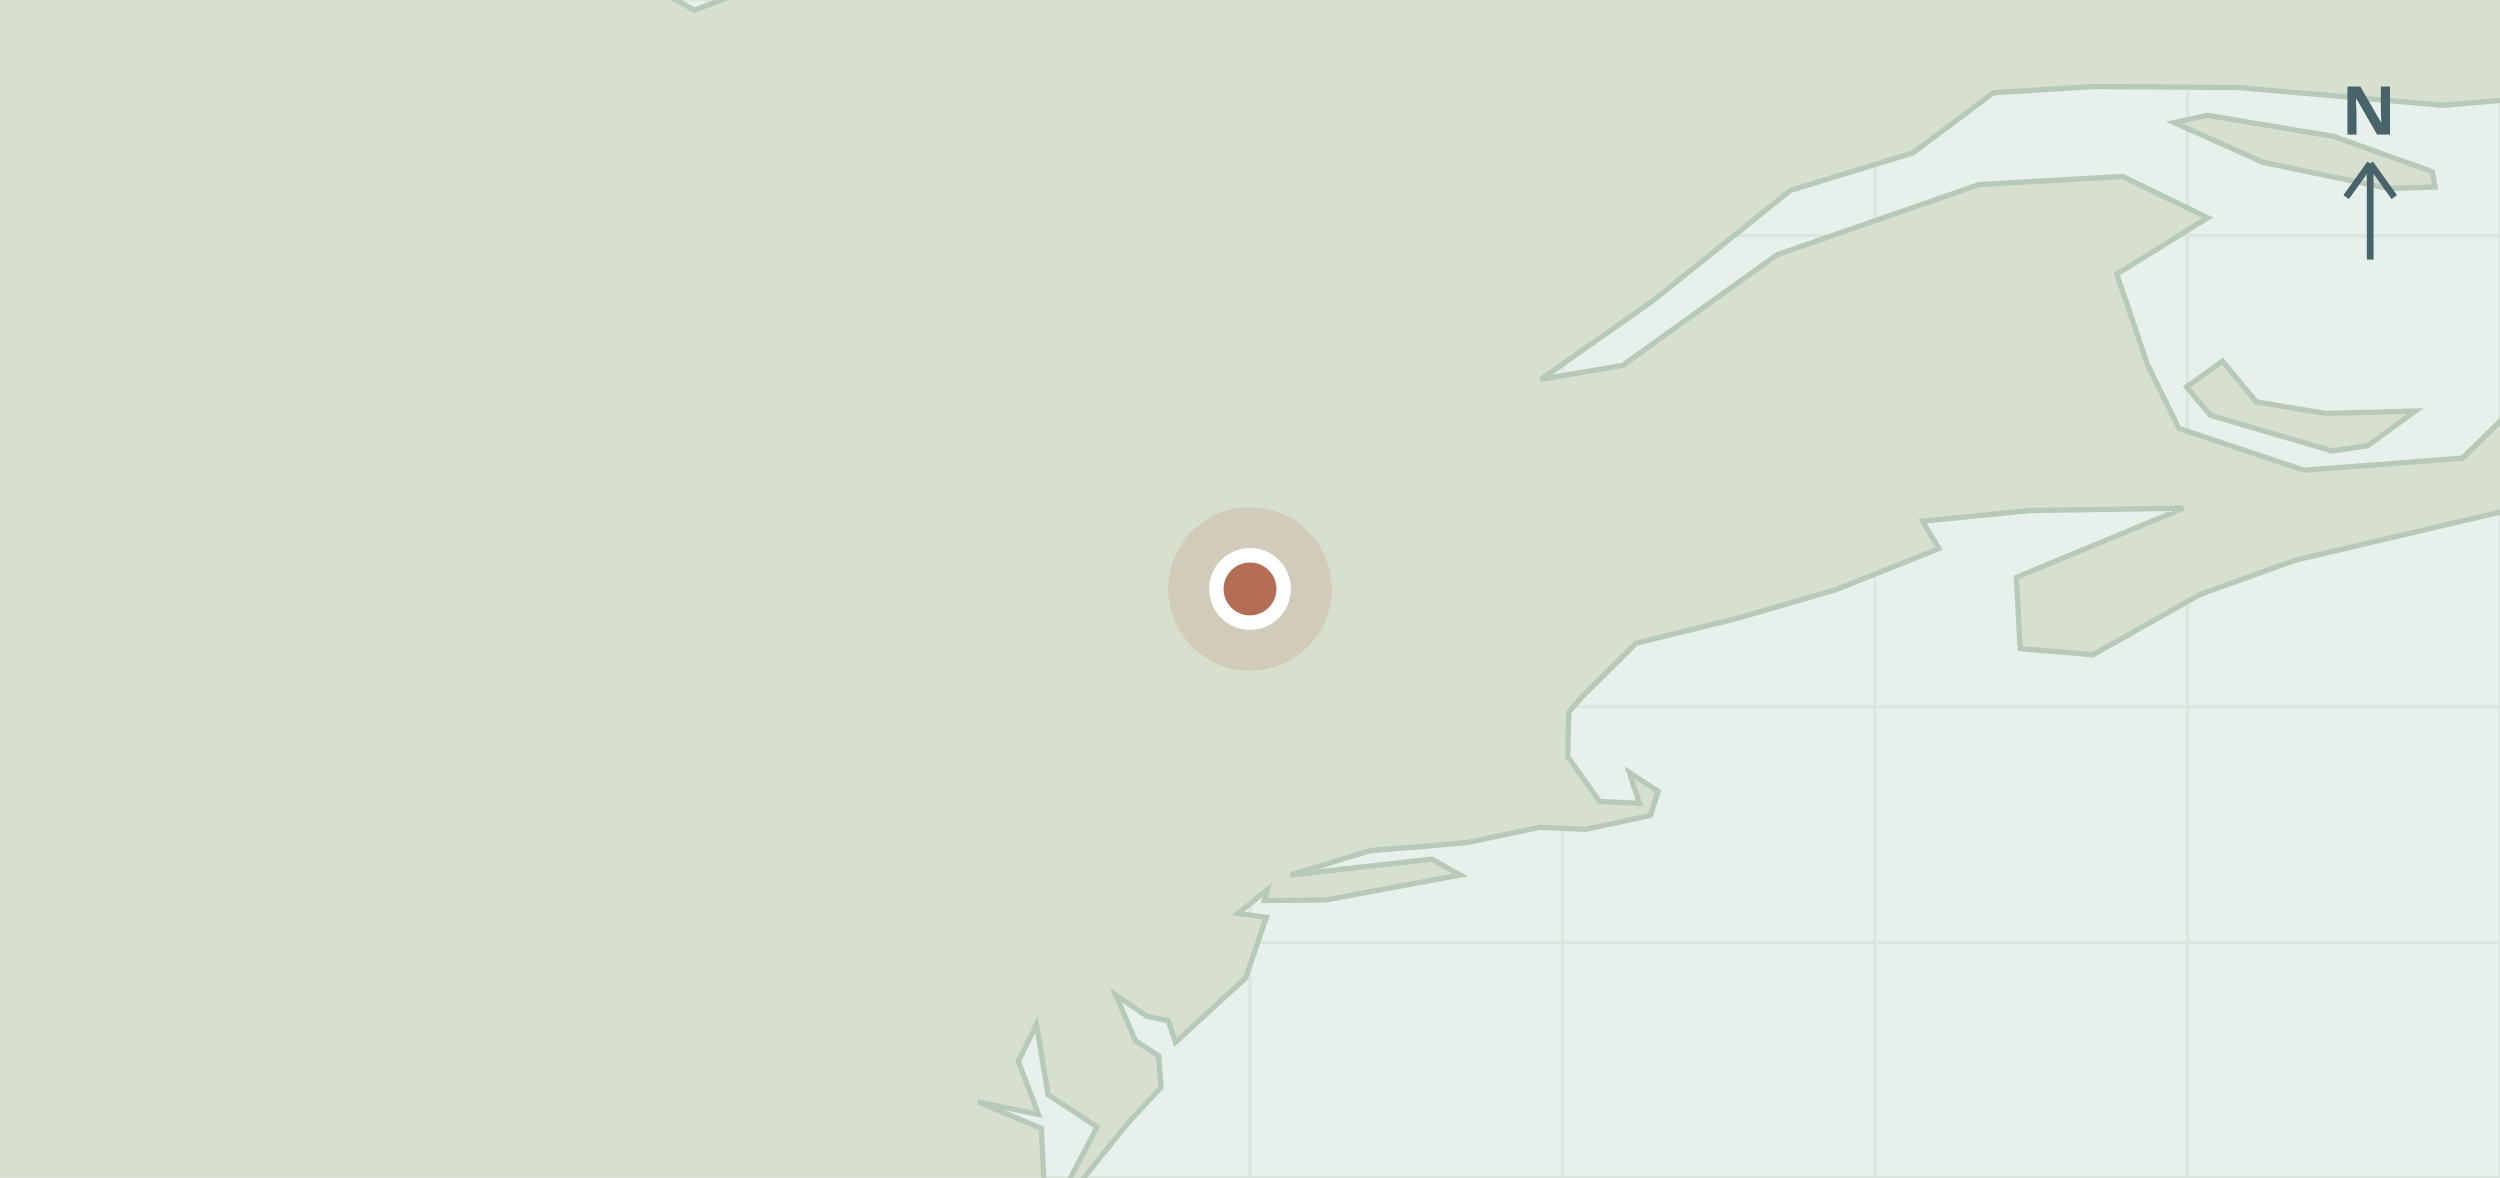
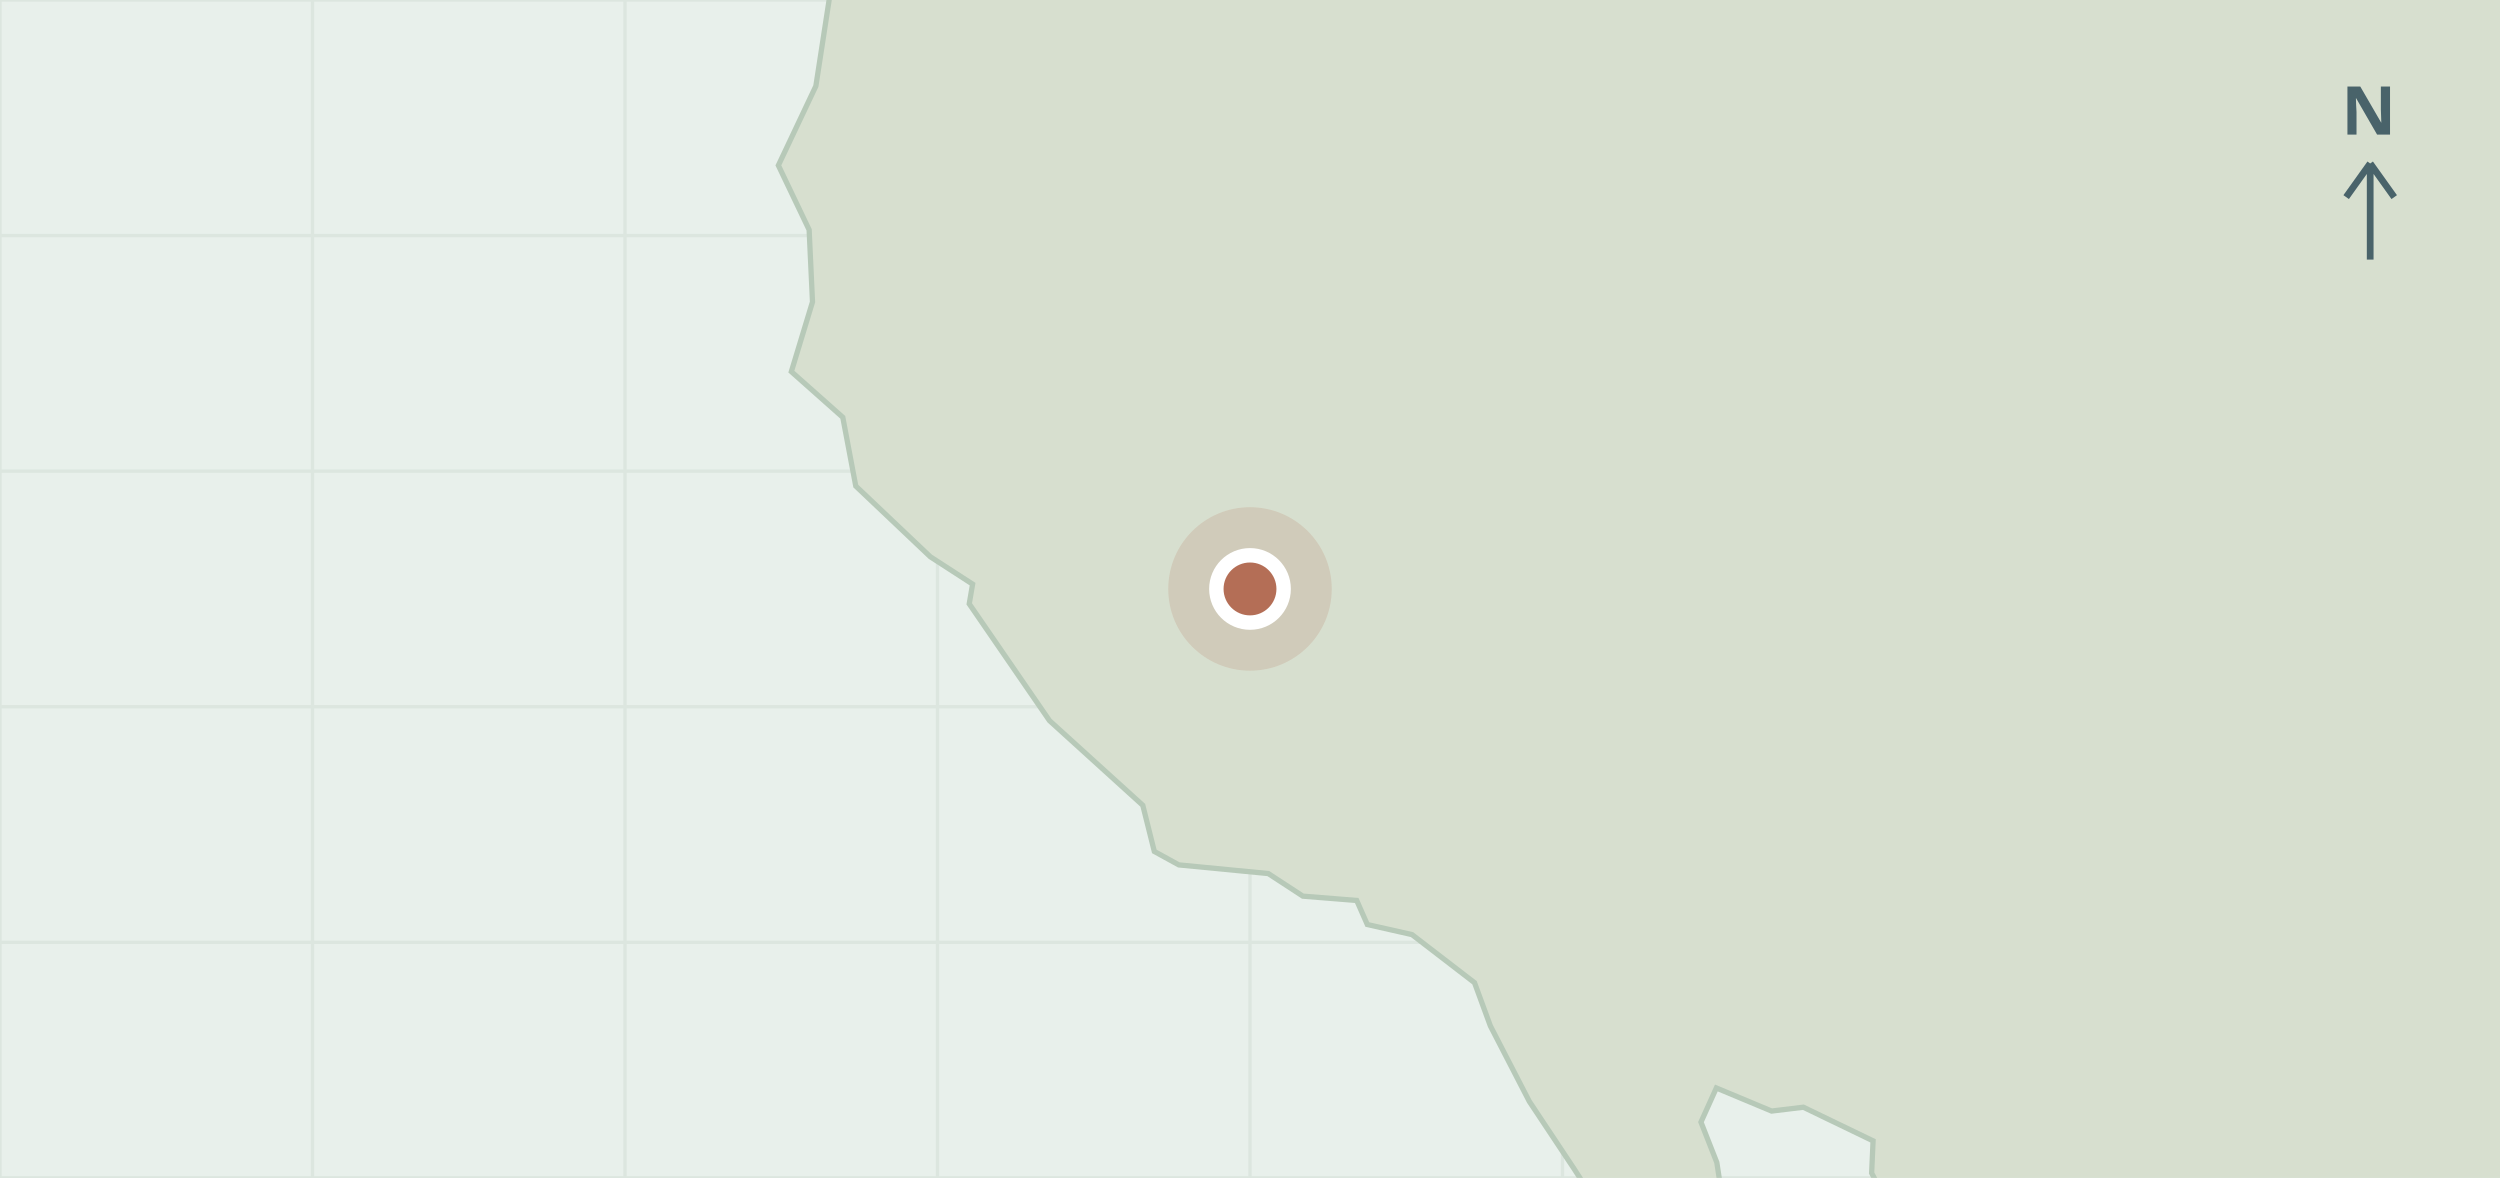
<svg xmlns="http://www.w3.org/2000/svg" viewBox="0 0 520 245" role="img" aria-label="Approximate location map">
  <rect width="520" height="245" fill="#e8f0eb" />
  <path d="M0 0V245" stroke="#dce6df" stroke-width=".7" />
  <path d="M65 0V245" stroke="#dce6df" stroke-width=".7" />
  <path d="M130 0V245" stroke="#dce6df" stroke-width=".7" />
  <path d="M195 0V245" stroke="#dce6df" stroke-width=".7" />
  <path d="M260 0V245" stroke="#dce6df" stroke-width=".7" />
  <path d="M325 0V245" stroke="#dce6df" stroke-width=".7" />
  <path d="M390 0V245" stroke="#dce6df" stroke-width=".7" />
  <path d="M455 0V245" stroke="#dce6df" stroke-width=".7" />
  <path d="M520 0V245" stroke="#dce6df" stroke-width=".7" />
  <path d="M0 0H520" stroke="#dce6df" stroke-width=".7" />
  <path d="M0 49H520" stroke="#dce6df" stroke-width=".7" />
  <path d="M0 98H520" stroke="#dce6df" stroke-width=".7" />
  <path d="M0 147H520" stroke="#dce6df" stroke-width=".7" />
  <path d="M0 196H520" stroke="#dce6df" stroke-width=".7" />
  <path d="M0 245H520" stroke="#dce6df" stroke-width=".7" />
  <g clip-path="url(#frame)">
-     <path d="M 469.3,83.6 L 483.8,86.0 L 502.4,85.5 L 492.5,92.7 L 485.1,93.8 L 459.8,86.4 L 454.8,80.5 L 462.3,75.1 L 469.3,83.6 Z" fill="#d7dfcf" stroke="#b7c9b8" stroke-width="1.1" />
-     <path d="M 506.5,38.9 L 496.8,39.2 L 470.8,33.8 L 452.2,25.5 L 459.2,24.0 L 485.5,28.4 L 505.9,35.7 L 506.5,38.9 Z" fill="#d7dfcf" stroke="#b7c9b8" stroke-width="1.1" />
-     <path d="M -68.3,-317.9 L -68.4,-300.0 L -41.7,-313.8 L -17.8,-302.5 L -23.7,-289.5 L -4.4,-277.7 L 16.5,-290.4 L 31.1,-305.5 L 32.2,-324.7 L 60.6,-323.3 L 90.2,-320.8 L 117.0,-312.1 L 118.2,-303.4 L 103.3,-294.0 L 117.4,-284.7 L 114.9,-276.2 L 75.7,-263.9 L 47.9,-261.2 L 27.2,-266.5 L 21.3,-257.7 L 2.0,-243.0 L -3.8,-235.3 L -27.0,-223.5 L -55.7,-222.3 L -71.5,-214.9 L -72.8,-203.5 L -96.0,-201.3 L -120.5,-187.2 L -142.2,-167.5 L -150.0,-153.7 L -151.1,-133.3 L -121.7,-130.4 L -112.7,-114.0 L -103.3,-100.8 L -75.3,-104.2 L -38.2,-96.6 L -18.2,-90.0 L -3.9,-81.7 L 21.2,-76.9 L 42.4,-69.5 L 75.4,-68.5 L 97.2,-66.8 L 93.9,-51.7 L 100.1,-34.1 L 114.6,-14.5 L 144.4,2.1 L 159.8,-3.6 L 170.6,-21.6 L 160.1,-49.2 L 146.0,-58.4 L 178.0,-66.6 L 200.7,-78.9 L 211.8,-91.1 L 210.2,-102.8 L 196.6,-117.6 L 172.3,-130.8 L 195.9,-149.2 L 187.2,-165.0 L 180.5,-192.3 L 194.4,-196.4 L 228.7,-191.6 L 249.3,-189.9 L 265.8,-194.5 L 284.5,-188.6 L 309.1,-178.4 L 315.1,-171.6 L 350.8,-170.3 L 350.2,-155.6 L 356.9,-133.5 L 375.1,-130.7 L 389.6,-120.4 L 418.6,-130.2 L 437.7,-149.5 L 451.0,-157.6 L 466.5,-142.0 L 492.6,-119.7 L 514.7,-98.7 L 506.7,-87.7 L 533.3,-77.8 L 551.2,-67.8 L 583.1,-63.3 L 596.0,-57.7 L 603.9,-42.9 L 619.5,-40.6 L 627.5,-34.0 L 629.0,-14.3 L 614.4,-7.7 L 600.1,-1.6 L 567.1,4.6 L 542.0,19.0 L 508.2,21.9 L 465.4,18.2 L 435.4,18.0 L 414.6,19.3 L 397.9,31.8 L 372.4,39.6 L 343.6,62.7 L 320.5,78.9 L 337.5,76.0 L 369.6,53.0 L 411.6,38.4 L 441.5,36.7 L 459.2,45.3 L 440.3,57.0 L 446.7,75.9 L 453.2,89.1 L 479.2,97.8 L 512.2,95.3 L 532.3,75.6 L 533.7,88.3 L 546.6,94.7 L 521.8,106.1 L 477.5,116.5 L 457.7,123.6 L 435.3,136.2 L 420.2,134.9 L 419.4,120.1 L 454.1,105.7 L 422.1,106.2 L 399.9,108.4 L 403.3,114.1 L 382.0,122.6 L 361.4,128.6 L 340.3,133.8 L 328.8,145.2 L 326.3,148.1 L 326.1,157.4 L 332.7,166.7 L 341.0,167.1 L 338.9,160.7 L 344.9,164.6 L 343.3,169.6 L 329.8,172.5 L 320.2,172.1 L 305.4,175.2 L 296.7,176.0 L 285.1,176.9 L 268.4,182.0 L 297.8,178.7 L 303.7,182.0 L 275.7,187.2 L 263.0,187.3 L 263.6,185.1 L 257.5,190.0 L 263.4,190.8 L 259.1,203.4 L 244.5,216.8 L 243.0,212.3 L 238.6,211.4 L 232.1,207.0 L 236.2,216.5 L 241.0,219.6 L 241.5,226.2 L 235.1,233.0 L 223.8,247.0 L 222.0,246.3 L 228.2,234.4 L 218.0,227.7 L 215.6,213.1 L 211.8,220.7 L 216.0,231.8 L 203.4,229.2 L 216.6,234.7 L 217.4,251.4 L 223.2,252.6 L 225.3,258.6 L 228.1,276.1 L 215.4,289.1 L 194.7,294.3 L 181.5,304.6 L 171.5,305.7 L 161.4,312.1 L 158.6,318.0 L 136.6,329.4 L 125.3,337.7 L 115.9,348.1 L 112.8,360.5 L 116.3,372.6 L 123.0,387.6 L 131.9,400.0 L 132.0,407.6 L 141.5,427.9 L 140.9,439.7 L 140.0,446.5 L 135.0,457.2 L 129.0,459.4 L 119.2,457.2 L 116.0,449.6 L 108.4,445.5 L 97.8,430.5 L 88.5,417.1 L 85.5,410.3 L 89.6,398.6 L 84.0,389.0 L 68.4,374.4 L 60.6,371.7 L 40.4,379.6 L 36.9,378.8 L 27.2,370.6 L 14.6,366.3 L -8.0,368.5 L -25.7,366.5 L -41.0,367.7 L -49.5,370.2 L -45.7,375.1 L -46.0,382.2 L -41.7,385.7 L -45.5,388.0 L -53.0,385.4 L -60.5,388.7 L -75.0,388.2 L -89.9,378.9 L -107.4,381.1 L -121.9,377.1 L -134.3,378.3 L -151.2,382.4 L -169.4,395.3 L -189.3,402.9 L -200.2,411.2 L -204.8,419.1 L -205.0,431.2 L -204.0,439.6 L -200.2,445.6 L -200.1,445.6 L -200.2,445.6 L -207.9,460.9 L -211.4,473.5 L -212.9,496.9 L -214.8,505.5 L -211.4,515.0 L -205.2,523.6 L -201.2,537.1 L -187.9,550.2 L -183.2,560.2 L -175.4,568.8 L -154.2,573.4 L -145.9,580.7 L -128.3,575.9 L -113.1,574.1 L -98.1,570.9 L -85.5,567.9 L -72.8,560.8 L -68.0,550.6 L -66.4,535.9 L -63.0,530.8 L -49.4,526.2 L -28.3,522.1 L -10.5,522.7 L 1.6,521.3 L 6.4,525.0 L 5.7,533.4 L -5.0,543.8 L -9.8,554.5 L -6.1,557.5 L -9.1,565.1 L -14.1,578.7 L -19.2,574.2 L -23.4,574.5 L -23.3,577.1 L -19.5,577.2 L -19.8,581.9 L -23.1,589.5 L -21.3,592.2 L -23.4,598.5 L -22.2,600.1 L -24.5,609.0 L -28.4,613.6 L -32.0,614.2 L -36.0,620.2 L -29.5,623.4 L -27.7,620.8 L -21.9,623.0 L -19.8,623.7 L -15.4,620.6 L -9.7,620.4 L -7.8,621.8 L -4.7,620.9 L 4.6,622.5 L 13.8,622.1 L 20.2,620.1 L 22.6,618.2 L 29.0,619.1 L 33.7,620.3 L 39.0,619.9 L 42.9,618.3 L 52.1,620.8 L 55.3,621.2 L 61.4,624.4 L 67.1,628.3 L 74.4,631.0 L 79.7,635.8 L 78.0,637.5 L 76.9,641.4 L 79.0,647.8 L 74.4,653.8 L 72.2,660.8 L 71.6,668.5 L 72.7,673.1 L 73.2,680.9 L 70.1,682.7 L 68.2,690.1 L 69.6,694.8 L 65.5,699.2 L 66.4,704.0 L 69.5,706.8 L 74.6,716.3 L 82.3,723.4 L 91.7,730.9 L 98.9,737.1 L 98.5,740.8 L 106.5,741.6 L 108.3,740.2 L 113.8,744.5 L 123.7,743.2 L 132.2,738.8 L 144.3,735.3 L 151.2,730.1 L 162.2,731.1 L 161.5,732.8 L 172.6,733.4 L 181.5,736.4 L 188.0,741.7 L 195.6,746.5 L 205.9,747.1 L 220.9,734.9 L 229.1,733.0 L 229.3,727.2 L 233.0,712.4 L 244.5,704.3 L 257.1,704.0 L 258.7,700.3 L 274.3,701.8 L 290.1,693.0 L 297.9,689.0 L 307.5,680.6 L 314.6,681.7 L 319.9,686.3 L 316.0,692.2 L 315.4,696.3 L 303.7,698.4 L 310.2,706.3 L 310.0,715.5 L 301.1,725.6 L 308.7,739.5 L 317.3,738.4 L 321.8,725.7 L 315.6,719.6 L 314.6,706.3 L 339.5,699.2 L 336.7,690.9 L 343.8,685.4 L 350.9,697.7 L 365.0,698.0 L 378.0,707.8 L 378.7,713.6 L 396.7,713.7 L 418.1,711.9 L 429.5,719.8 L 444.8,721.9 L 456.0,716.4 L 456.3,712.0 L 481.0,711.0 L 505.0,710.7 L 488.0,715.9 L 494.9,724.2 L 510.8,725.5 L 526.0,734.1 L 529.2,748.1 L 539.6,747.7 L 547.5,751.8 L 560.6,758.3 L 573.0,769.7 L 573.5,778.7 L 581.1,779.1 L 591.8,787.6 L 599.7,793.7 L 623.6,797.2 L 625.8,794.1 L 642.0,792.8 L 663.5,797.5 L 670.3,799.5 L 685.0,803.6 L 706.2,818.4 L 709.5,825.5 L 716.3,824.7 L 721.2,834.4 L 732.4,865.0 L 743.1,867.9 L 743.7,880.0 L 728.6,894.4 L 734.9,899.6 L 770.2,902.4 L 770.9,919.9 L 786.1,908.4 L 811.3,914.7 L 844.5,925.4 L 854.3,935.7 L 851.0,945.4 L 874.2,940.0 L 913.2,949.2 L 943.1,948.5 L 972.6,963.0 L 998.2,982.6 L 1013.6,987.7 L 1030.7,988.4 L 1037.9,993.9 L 1044.7,1016.2 L 1048.0,1026.8 L 1040.1,1055.7 L 1029.9,1067.1 L 1001.7,1091.5 L 989.0,1111.3 L 974.1,1126.4 L 969.1,1126.8 L 963.6,1139.7 L 965.0,1172.4 L 959.4,1199.4 L 957.3,1211.0 L 951.0,1217.9 L 947.4,1241.3 L 927.1,1264.1 L 923.7,1282.2 L 907.5,1289.8 L 902.9,1300.2 L 881.1,1300.2 L 849.7,1306.9 L 835.6,1314.7 L 813.2,1319.8 L 789.6,1333.8 L 772.7,1351.1 L 769.8,1364.2 L 773.1,1373.8 L 769.4,1391.5 L 764.9,1400.1 L 750.9,1409.7 L 728.7,1440.5 L 711.1,1454.4 L 697.5,1462.6 L 688.4,1479.2 L 675.2,1489.2 L 666.5,1500.2 L 643.9,1509.9 L 629.1,1506.4 L 618.3,1508.3 L 599.8,1500.8 L 586.3,1501.4 L 574.1,1491.7 L 572.7,1500.8 L 598.1,1515.8 L 595.4,1527.9 L 607.9,1535.5 L 606.9,1544.0 L 587.6,1566.5 L 558.0,1575.9 L 517.9,1579.5 L 495.9,1577.8 L 500.1,1588.2 L 496.0,1601.3 L 499.7,1610.1 L 487.7,1616.3 L 467.2,1618.7 L 448.0,1612.3 L 440.3,1616.9 L 443.1,1634.3 L 456.6,1639.6 L 467.5,1634.0 L 473.5,1643.1 L 455.0,1648.6 L 439.0,1659.4 L 436.0,1677.0 L 431.3,1686.4 L 412.4,1686.5 L 396.7,1695.4 L 391.0,1708.5 L 410.7,1721.4 L 429.8,1724.9 L 422.9,1740.6 L 399.3,1750.5 L 386.3,1771.0 L 368.0,1777.9 L 359.9,1786.1 L 366.3,1804.3 L 379.6,1814.4 L 371.2,1813.5 L 353.4,1813.4 L 343.8,1817.7 L 325.7,1824.0 L 322.5,1840.3 L 314.0,1840.8 L 291.5,1835.1 L 268.6,1822.9 L 243.7,1812.9 L 237.4,1801.8 L 243.1,1791.5 L 233.0,1779.9 L 230.5,1750.1 L 239.0,1733.2 L 260.1,1719.7 L 229.7,1714.6 L 248.8,1699.1 L 255.6,1670.1 L 277.8,1676.2 L 288.3,1640.0 L 274.8,1635.3 L 268.6,1657.2 L 256.0,1654.7 L 262.3,1629.7 L 269.1,1597.3 L 278.3,1585.3 L 272.5,1568.2 L 270.9,1548.5 L 279.3,1547.9 L 291.6,1519.7 L 305.4,1491.7 L 313.9,1465.6 L 309.2,1439.4 L 315.2,1424.9 L 312.8,1403.3 L 324.5,1382.0 L 328.1,1348.1 L 334.5,1311.8 L 340.8,1272.7 L 339.3,1244.0 L 335.2,1219.4 L 315.1,1209.3 L 313.4,1202.1 L 273.7,1184.6 L 237.9,1165.4 L 222.4,1154.6 L 214.2,1140.2 L 217.4,1135.1 L 200.5,1112.2 L 180.8,1079.9 L 161.9,1045.0 L 153.7,1037.1 L 147.4,1024.2 L 131.9,1012.7 L 117.6,1005.7 L 124.1,997.9 L 114.4,981.2 L 120.6,968.9 L 136.6,957.9 L 147.2,944.8 L 142.9,937.1 L 135.2,945.3 L 123.3,937.6 L 127.3,932.7 L 124.0,916.8 L 131.0,914.1 L 134.6,903.2 L 142.2,892.0 L 140.8,884.8 L 151.8,881.1 L 165.5,874.1 L 162.8,868.7 L 170.3,867.4 L 169.4,858.6 L 174.1,852.2 L 184.0,851.1 L 192.4,840.1 L 200.1,830.9 L 192.7,826.7 L 196.5,816.6 L 192.0,800.6 L 196.2,796.0 L 193.1,781.2 L 185.0,771.9 L 178.3,766.8 L 174.0,757.4 L 179.0,752.7 L 173.9,751.5 L 170.2,745.7 L 160.2,740.8 L 151.5,742.0 L 147.4,748.0 L 139.3,752.4 L 135.0,753.0 L 133.0,756.7 L 142.6,766.2 L 137.1,768.4 L 134.2,771.0 L 124.9,771.9 L 121.4,761.5 L 118.8,764.4 L 112.2,763.4 L 108.2,756.4 L 100.0,755.2 L 94.8,753.2 L 86.2,753.2 L 85.6,757.0 L 83.3,754.3 L 72.5,750.4 L 68.4,746.8 L 70.7,743.7 L 70.0,739.9 L 64.4,735.7 L 56.6,732.2 L 49.7,730.0 L 48.4,724.9 L 43.1,721.8 L 44.4,726.8 L 40.4,731.0 L 35.8,726.2 L 29.4,724.4 L 26.7,720.9 L 26.8,715.6 L 29.4,710.1 L 23.8,707.6 L 28.4,704.2 L 21.5,698.7 L 12.1,691.6 L 7.7,685.7 L -0.7,680.2 L -10.7,672.3 L -8.5,669.6 L -5.2,672.3 L -3.7,671.0 L -7.2,665.6 L -13.2,664.0 L -15.5,668.2 L -27.0,667.9 L -34.2,666.2 L -42.5,662.7 L -53.6,661.7 L -59.3,657.9 L -69.5,654.8 L -82.0,654.5 L -91.2,651.1 L -101.9,643.8 L -124.6,625.0 L -134.9,619.3 L -151.2,614.7 L -162.4,616.0 L -178.4,622.6 L -188.5,624.3 L -202.6,619.7 L -217.6,616.4 L -236.3,608.4 L -251.3,605.9 L -274.0,597.8 L -290.7,589.4 L -295.7,584.7 L -306.9,583.7 L -327.4,578.2 L -335.7,570.2 L -357.2,560.2 L -367.2,549.2 L -372.0,540.7 L -365.3,539.0 L -367.4,534.0 L -362.8,529.4 L -362.7,523.4 L -369.4,515.5 L -371.2,508.6 L -378.0,499.7 L -395.6,482.3 L -415.7,468.7 L -425.4,457.8 L -442.6,450.6 L -446.3,446.3 L -443.2,435.5 L -453.4,431.4 L -465.2,422.9 L -470.2,410.7 L -481.0,409.3 L -492.6,400.1 L -501.9,391.6 L -502.8,386.1 L -513.6,372.9 L -520.7,359.5 L -520.4,352.8 L -534.8,345.8 L -541.5,346.6 L -552.9,341.8 L -556.1,348.9 L -552.8,357.3 L -550.9,370.4 L -544.0,377.6 L -529.2,389.7 L -525.9,393.8 L -522.8,395.1 L -520.2,401.1 L -516.6,400.8 L -512.6,412.1 L -506.5,416.6 L -502.3,422.8 L -489.7,431.7 L -483.1,447.9 L -477.1,455.6 L -471.6,463.8 L -470.5,473.0 L -460.8,473.6 L -452.8,481.6 L -445.6,489.4 L -446.0,492.5 L -454.5,498.9 L -458.0,498.9 L -463.3,488.2 L -476.4,478.2 L -490.8,469.8 L -501.0,465.3 L -500.4,452.5 L -503.4,443.1 L -512.9,437.6 L -526.7,429.8 L -529.3,432.1 L -534.4,427.5 L -546.7,423.3 L -558.5,413.1 L -557.0,411.8 L -548.8,412.8 L -541.4,406.3 L -540.6,398.4 L -556.0,385.9 L -567.8,381.0 L -575.1,370.1 L -582.5,358.6 L -591.8,344.6 L -599.9,328.9 L -603.3,320.0 L -616.3,309.9 L -625.6,307.8 L -627.8,302.8 L -639.0,301.9 L -646.2,297.2 L -664.7,295.4 L -669.8,292.6 L -672.3,283.0 L -691.7,265.4 L -708.3,241.1 L -707.6,237.1 L -716.4,231.3 L -731.9,216.6 L -734.7,202.3 L -745.3,192.8 L -741.0,178.3 L -741.7,163.3 L -748.0,149.9 L -740.2,133.4 L -735.4,101.6 L -739.0,78.1 L -745.3,63.2 L -751.1,55.0 L -748.7,51.6 L -719.8,57.6 L -709.1,74.1 L -704.2,69.5 L -707.4,55.1 L -714.2,40.8 L -716.9,40.7 L -755.6,23.5 L -769.9,16.0 L -806.1,8.7 L -817.2,-6.8 L -814.4,-17.5 L -840.0,-25.0 L -843.5,-39.1 L -867.7,-51.8 L -868.1,-60.8 L -879.1,-67.4 L -896.7,-72.9 L -902.4,-88.2 L -928.2,-102.4 L -938.9,-118.9 L -958.1,-120.0 L -989.9,-120.4 L -1013.4,-125.5 L -1054.7,-143.6 L -1073.9,-147.0 L -1108.9,-153.2 L -1136.6,-151.7 L -1175.9,-159.8 L -1199.7,-167.2 L -1221.9,-163.5 L -1217.7,-151.4 L -1228.8,-150.2 L -1251.9,-146.6 L -1269.5,-140.7 L -1291.7,-137.0 L -1294.6,-147.3 L -1285.6,-164.4 L -1264.3,-169.8 L -1269.8,-174.2 L -1295.3,-164.5 L -1308.9,-152.8 L -1337.8,-140.4 L -1323.1,-131.9 L -1342.0,-119.3 L -1363.5,-112.0 L -1383.5,-106.6 L -1388.5,-98.9 L -1419.7,-89.8 L -1426.0,-81.6 L -1449.4,-74.1 L -1463.2,-75.5 L -1481.8,-70.6 L -1502.1,-64.7 L -1518.8,-58.8 L -1553.1,-53.8 L -1556.2,-56.7 L -1534.3,-64.9 L -1514.8,-70.3 L -1493.5,-79.9 L -1468.6,-81.9 L -1458.8,-89.0 L -1431.1,-99.5 L -1426.6,-103.0 L -1411.8,-109.2 L -1408.4,-122.5 L -1398.2,-132.8 L -1421.3,-127.5 L -1427.7,-130.5 L -1438.5,-124.2 L -1451.6,-133.0 L -1457.0,-126.8 L -1464.5,-135.5 L -1484.5,-128.5 L -1496.8,-128.5 L -1498.5,-138.9 L -1494.9,-145.3 L -1507.7,-151.6 L -1533.7,-148.2 L -1550.6,-156.4 L -1564.3,-160.6 L -1564.4,-170.5 L -1579.8,-178.0 L -1572.1,-188.0 L -1555.8,-197.8 L -1548.6,-206.8 L -1532.4,-208.1 L -1518.7,-205.3 L -1502.6,-213.7 L -1488.1,-212.2 L -1472.8,-217.6 L -1476.5,-225.6 L -1487.7,-228.8 L -1472.9,-235.5 L -1485.2,-235.3 L -1506.4,-231.5 L -1512.5,-227.7 L -1528.3,-231.5 L -1556.6,-229.6 L -1585.9,-233.7 L -1594.3,-240.8 L -1619.6,-251.0 L -1591.5,-258.3 L -1546.9,-266.8 L -1530.4,-266.8 L -1533.1,-258.1 L -1490.9,-258.8 L -1507.2,-269.6 L -1531.8,-276.3 L -1546.0,-285.0 L -1565.2,-292.5 L -1592.7,-298.0 L -1581.5,-307.2 L -1546.0,-307.8 L -1520.7,-315.7 L -1516.0,-324.2 L -1495.6,-332.6 L -1476.1,-334.6 L -1438.2,-342.3 L -1419.8,-341.2 L -1389.0,-350.5 L -1358.7,-346.8 L -1344.3,-338.9 L -1335.4,-342.3 L -1301.6,-341.3 L -1302.8,-337.2 L -1272.2,-334.3 L -1251.8,-336.0 L -1209.6,-330.5 L -1171.2,-328.8 L -1155.8,-326.6 L -1129.2,-329.4 L -1098.8,-324.1 L -1077.1,-321.7 L -1039.8,-317.5 L -1008.3,-309.1 L -987.4,-307.4 L -969.9,-314.7 L -945.7,-320.2 L -916.0,-318.1 L -886.0,-325.8 L -853.3,-330.1 L -839.5,-322.9 L -824.6,-327.0 L -820.1,-335.2 L -806.3,-333.3 L -772.5,-317.6 L -745.9,-329.5 L -743.2,-316.2 L -718.6,-319.1 L -711.0,-324.2 L -686.8,-323.2 L -656.2,-315.8 L -609.4,-309.4 L -581.9,-306.5 L -562.3,-307.6 L -535.3,-298.7 L -563.5,-290.0 L -527.3,-286.3 L -473.3,-288.3 L -456.3,-291.4 L -435.0,-280.9 L -413.2,-289.8 L -433.6,-297.2 L -420.7,-303.2 L -396.4,-304.0 L -380.4,-305.7 L -364.2,-301.6 L -344.1,-292.0 L -321.8,-293.4 L -286.5,-285.6 L -255.4,-288.3 L -226.2,-287.9 L -228.5,-298.8 L -210.8,-301.9 L -179.8,-295.9 L -179.9,-279.4 L -167.2,-293.3 L -151.1,-292.8 L -142.0,-310.4 L -163.5,-321.2 L -186.8,-328.3 L -185.2,-347.6 L -161.6,-360.3 L -135.2,-357.5 L -114.9,-349.8 L -87.8,-330.1 L -105.5,-321.5 L -68.3,-317.9 Z" fill="#d7dfcf" stroke="#b7c9b8" stroke-width="1.1" />
+     <path d="M 841.6,-433.5 L 841.5,-415.6 L 868.3,-429.3 L 892.2,-418.0 L 886.2,-405.0 L 905.6,-393.2 L 926.4,-405.9 L 941.0,-421.0 L 942.1,-440.2 L 970.6,-438.8 L 1000.1,-436.3 L 1027.0,-427.6 L 1028.2,-418.9 L 1013.3,-409.6 L 1027.4,-400.2 L 1024.8,-391.7 L 985.7,-379.4 L 957.9,-376.7 L 937.2,-382.0 L 931.2,-373.2 L 911.9,-358.5 L 906.1,-350.8 L 882.9,-339.0 L 854.3,-337.8 L 838.5,-330.4 L 837.2,-319.0 L 813.9,-316.9 L 789.4,-302.7 L 767.7,-283.0 L 760.0,-269.2 L 758.9,-248.8 L 788.3,-245.9 L 797.3,-229.5 L 806.6,-216.3 L 834.6,-219.7 L 871.8,-212.1 L 891.8,-205.5 L 906.1,-197.2 L 931.1,-192.4 L 952.3,-185.0 L 985.4,-184.0 L 1007.1,-182.3 L 1003.8,-167.2 L 1010.1,-149.6 L 1024.6,-130.0 L 1054.3,-113.4 L 1069.7,-119.1 L 1080.5,-137.1 L 1070.1,-164.7 L 1056.0,-173.9 L 1088.0,-182.1 L 1110.7,-194.4 L 1121.7,-206.6 L 1120.1,-218.3 L 1106.5,-233.2 L 1082.2,-246.3 L 1105.8,-264.7 L 1097.1,-280.5 L 1090.4,-307.8 L 1104.4,-311.9 L 1138.6,-307.1 L 1159.2,-305.4 L 1175.8,-310.0 L 1194.4,-304.1 L 1219.0,-293.9 L 1225.1,-287.1 L 1260.8,-285.8 L 1260.2,-271.1 L 1266.8,-249.0 L 1285.1,-246.3 L 1299.6,-236.0 L 1328.5,-245.7 L 1347.7,-265.0 L 1360.9,-273.1 L 1376.5,-257.5 L 1402.5,-235.2 L 1424.6,-214.2 L 1416.6,-203.2 L 1443.2,-193.3 L 1461.2,-183.3 L 1493.1,-178.8 L 1505.9,-173.2 L 1513.8,-158.4 L 1529.4,-156.1 L 1537.4,-149.5 L 1538.9,-129.8 L 1524.4,-123.2 L 1510.0,-117.1 L 1477.1,-110.9 L 1451.9,-96.5 L 1418.1,-93.6 L 1375.3,-97.3 L 1345.3,-97.5 L 1324.6,-96.2 L 1307.8,-83.7 L 1282.3,-75.9 L 1253.5,-52.8 L 1230.5,-36.6 L 1247.5,-39.5 L 1279.6,-62.5 L 1321.5,-77.1 L 1351.4,-78.8 L 1369.1,-70.2 L 1350.3,-58.5 L 1356.6,-39.6 L 1363.1,-26.4 L 1389.1,-17.7 L 1422.2,-20.2 L 1442.2,-39.9 L 1443.6,-27.2 L 1456.5,-20.8 L 1431.8,-9.4 L 1387.5,1.0 L 1367.6,8.1 L 1345.3,20.7 L 1330.1,19.4 L 1329.3,4.6 L 1364.1,-9.9 L 1332.0,-9.3 L 1309.8,-7.1 L 1313.3,-1.4 L 1291.9,7.1 L 1271.4,13.1 L 1250.2,18.3 L 1238.8,29.7 L 1236.3,32.6 L 1236.1,41.9 L 1242.7,51.2 L 1251.0,51.6 L 1248.9,45.2 L 1254.9,49.1 L 1253.3,54.1 L 1239.8,56.9 L 1230.2,56.6 L 1215.4,59.7 L 1206.7,60.5 L 1195.0,61.4 L 1178.4,66.5 L 1207.7,63.2 L 1213.7,66.5 L 1185.7,71.7 L 1172.9,71.8 L 1173.5,69.6 L 1167.4,74.5 L 1173.3,75.3 L 1169.0,87.8 L 1154.4,101.3 L 1153.0,96.8 L 1148.6,95.9 L 1142.0,91.5 L 1146.2,101.0 L 1150.9,104.1 L 1151.4,110.7 L 1145.0,117.5 L 1133.8,131.5 L 1131.9,130.8 L 1138.1,118.9 L 1127.9,112.2 L 1125.6,97.6 L 1121.7,105.2 L 1126.0,116.3 L 1113.4,113.7 L 1126.5,119.2 L 1127.4,135.8 L 1133.1,137.1 L 1135.2,143.1 L 1138.0,160.6 L 1125.3,173.6 L 1104.6,178.8 L 1091.5,189.1 L 1081.5,190.2 L 1071.4,196.6 L 1068.5,202.5 L 1046.5,213.8 L 1035.3,222.2 L 1025.8,232.6 L 1022.8,245.0 L 1026.3,257.1 L 1033.0,272.1 L 1041.9,284.5 L 1042.0,292.1 L 1051.4,312.4 L 1050.8,324.2 L 1049.9,331.0 L 1045.0,341.6 L 1039.0,343.9 L 1029.1,341.7 L 1026.0,334.1 L 1018.4,330.0 L 1007.8,315.0 L 998.5,301.6 L 995.5,294.7 L 999.6,283.1 L 994.0,273.5 L 978.4,258.9 L 970.6,256.2 L 950.4,264.1 L 946.8,263.3 L 937.1,255.1 L 924.6,250.8 L 902.0,253.0 L 884.2,251.0 L 869.0,252.2 L 860.5,254.7 L 864.3,259.6 L 864.0,266.7 L 868.2,270.2 L 864.4,272.5 L 857.0,269.9 L 849.5,273.2 L 835.0,272.7 L 820.0,263.4 L 802.6,265.6 L 788.0,261.5 L 775.6,262.8 L 758.8,266.9 L 740.6,279.8 L 720.7,287.4 L 709.8,295.7 L 705.2,303.6 L 705.0,315.7 L 706.0,324.1 L 709.8,330.0 L 709.8,330.1 L 709.7,330.1 L 702.0,345.4 L 698.5,358.0 L 697.0,381.4 L 695.1,390.0 L 698.6,399.5 L 704.8,408.1 L 708.8,421.6 L 722.1,434.7 L 726.7,444.7 L 734.6,453.3 L 755.8,457.9 L 764.1,465.2 L 781.6,460.3 L 796.8,458.6 L 811.8,455.4 L 824.4,452.4 L 837.1,445.3 L 841.9,435.1 L 843.5,420.4 L 847.0,415.3 L 860.5,410.7 L 881.7,406.6 L 899.4,407.2 L 911.5,405.7 L 916.3,409.5 L 915.7,417.9 L 904.9,428.3 L 900.2,438.9 L 903.8,442.0 L 900.8,449.6 L 895.8,463.2 L 890.8,458.7 L 886.6,459.0 L 886.6,461.6 L 890.4,461.7 L 890.1,466.4 L 886.9,474.0 L 888.6,476.7 L 886.5,483.0 L 887.8,484.6 L 885.5,493.5 L 881.5,498.1 L 877.9,498.7 L 874.0,504.7 L 880.5,507.9 L 882.2,505.3 L 888.1,507.5 L 890.1,508.2 L 894.5,505.1 L 900.3,504.9 L 902.1,506.3 L 905.2,505.4 L 914.5,507.0 L 923.8,506.6 L 930.2,504.6 L 932.5,502.7 L 938.9,503.6 L 943.7,504.8 L 948.9,504.3 L 952.9,502.8 L 962.0,505.3 L 965.2,505.6 L 971.3,508.9 L 977.1,512.8 L 984.4,515.5 L 989.6,520.3 L 987.9,522.0 L 986.9,525.9 L 988.9,532.3 L 984.3,538.3 L 982.2,545.3 L 981.5,553.0 L 982.6,557.5 L 983.1,565.4 L 980.0,567.1 L 978.2,574.6 L 979.6,579.3 L 975.5,583.7 L 976.4,588.5 L 979.5,591.3 L 984.5,600.8 L 992.3,607.9 L 1001.6,615.3 L 1008.8,621.6 L 1008.4,625.3 L 1016.4,626.1 L 1018.3,624.7 L 1023.8,629.0 L 1033.6,627.7 L 1042.1,623.3 L 1054.3,619.8 L 1061.1,614.6 L 1072.1,615.6 L 1071.4,617.3 L 1082.6,617.9 L 1091.5,620.9 L 1098.0,626.2 L 1105.5,631.0 L 1115.8,631.6 L 1130.8,619.4 L 1139.1,617.5 L 1139.3,611.7 L 1143.0,596.9 L 1154.4,588.8 L 1167.0,588.5 L 1168.6,584.8 L 1184.3,586.3 L 1200.0,577.4 L 1207.8,573.5 L 1217.5,565.1 L 1224.6,566.2 L 1229.8,570.8 L 1225.9,576.7 L 1225.4,580.8 L 1213.6,582.9 L 1220.2,590.8 L 1219.9,599.9 L 1211.1,610.1 L 1218.7,624.0 L 1227.3,622.9 L 1231.8,610.2 L 1225.6,604.1 L 1224.6,590.8 L 1249.5,583.7 L 1246.7,575.4 L 1253.7,569.9 L 1260.9,582.2 L 1274.9,582.5 L 1287.9,592.3 L 1288.7,598.1 L 1306.6,598.2 L 1328.0,596.4 L 1339.5,604.2 L 1354.8,606.4 L 1366.0,600.9 L 1366.2,596.5 L 1391.0,595.5 L 1415.0,595.2 L 1398.0,600.4 L 1404.8,608.7 L 1420.8,610.0 L 1436.0,618.6 L 1439.1,632.6 L 1449.6,632.2 L 1457.4,636.3 L 1470.5,642.8 L 1482.9,654.2 L 1483.5,663.2 L 1491.0,663.6 L 1501.7,672.1 L 1509.6,678.2 L 1533.6,681.7 L 1535.7,678.6 L 1551.9,677.3 L 1573.4,682.0 L 1580.2,683.9 L 1594.9,688.1 L 1616.1,702.9 L 1619.4,710.0 L 1626.2,709.2 L 1631.2,718.9 L 1642.4,749.5 L 1653.1,752.4 L 1653.6,764.4 L 1638.6,778.9 L 1644.8,784.1 L 1680.2,786.9 L 1680.9,804.4 L 1696.1,792.9 L 1721.2,799.2 L 1754.5,809.9 L 1764.2,820.2 L 1760.9,829.9 L 1784.2,824.5 L 1823.1,833.7 L 1853.0,833.0 L 1882.6,847.5 L 1908.1,867.1 L 1923.5,872.2 L 1940.6,872.9 L 1947.9,878.4 L 1954.7,900.7 L 1958.0,911.3 L 1950.0,940.2 L 1939.8,951.6 L 1911.6,976.0 L 1898.9,995.8 L 1884.1,1010.9 L 1879.1,1011.3 L 1873.5,1024.1 L 1874.9,1056.9 L 1869.3,1083.9 L 1867.2,1095.4 L 1860.9,1102.3 L 1857.4,1125.7 L 1837.1,1148.6 L 1833.7,1166.7 L 1817.5,1174.2 L 1812.8,1184.7 L 1791.1,1184.7 L 1759.6,1191.4 L 1745.5,1199.2 L 1723.1,1204.3 L 1699.6,1218.3 L 1682.7,1235.6 L 1679.8,1248.7 L 1683.1,1258.3 L 1679.3,1276.0 L 1674.8,1284.6 L 1660.8,1294.2 L 1638.6,1325.0 L 1621.0,1338.9 L 1607.4,1347.1 L 1598.3,1363.7 L 1585.1,1373.7 L 1576.4,1384.7 L 1553.9,1394.4 L 1539.1,1390.9 L 1528.3,1392.8 L 1509.8,1385.3 L 1496.2,1385.9 L 1484.0,1376.2 L 1482.7,1385.3 L 1508.1,1400.3 L 1505.3,1412.4 L 1517.8,1420.0 L 1516.8,1428.5 L 1497.6,1451.0 L 1467.9,1460.4 L 1427.8,1464.0 L 1405.9,1462.2 L 1410.1,1472.7 L 1406.0,1485.8 L 1409.7,1494.6 L 1397.7,1500.8 L 1377.2,1503.2 L 1357.9,1496.8 L 1350.2,1501.4 L 1353.0,1518.8 L 1366.5,1524.0 L 1377.5,1518.5 L 1383.4,1527.6 L 1365.0,1533.0 L 1348.9,1543.9 L 1346.0,1561.5 L 1341.3,1570.9 L 1322.4,1571.0 L 1306.7,1579.9 L 1301.0,1593.0 L 1320.6,1605.9 L 1339.8,1609.4 L 1332.9,1625.1 L 1309.2,1635.0 L 1296.2,1655.5 L 1278.0,1662.4 L 1269.8,1670.6 L 1276.3,1688.8 L 1289.6,1698.9 L 1281.1,1698.0 L 1263.3,1697.9 L 1253.7,1702.2 L 1235.7,1708.5 L 1232.4,1724.8 L 1224.0,1725.2 L 1201.4,1719.6 L 1178.5,1707.4 L 1153.6,1697.4 L 1147.4,1686.3 L 1153.0,1676.0 L 1143.0,1664.4 L 1140.4,1634.5 L 1148.9,1617.7 L 1170.0,1604.2 L 1139.7,1599.1 L 1158.7,1583.6 L 1165.5,1554.6 L 1187.8,1560.7 L 1198.2,1524.5 L 1184.8,1519.8 L 1178.5,1541.7 L 1165.9,1539.2 L 1172.2,1514.2 L 1179.0,1481.7 L 1188.2,1469.8 L 1182.5,1452.7 L 1180.8,1433.0 L 1189.2,1432.4 L 1201.5,1404.2 L 1215.3,1376.2 L 1223.8,1350.1 L 1219.2,1323.9 L 1225.2,1309.4 L 1222.8,1287.8 L 1234.5,1266.5 L 1238.1,1232.6 L 1244.5,1196.3 L 1250.7,1157.1 L 1249.3,1128.5 L 1245.1,1103.8 L 1225.1,1093.8 L 1223.3,1086.6 L 1183.7,1069.0 L 1147.8,1049.9 L 1132.4,1039.1 L 1124.1,1024.7 L 1127.4,1019.6 L 1110.4,996.7 L 1090.7,964.4 L 1071.8,929.5 L 1063.7,921.5 L 1057.4,908.7 L 1041.8,897.2 L 1027.6,890.2 L 1034.0,882.3 L 1024.4,865.7 L 1030.6,853.4 L 1046.5,842.3 L 1057.2,829.3 L 1052.8,821.6 L 1045.2,829.7 L 1033.2,822.1 L 1037.3,817.1 L 1033.9,801.3 L 1040.9,798.6 L 1044.6,787.7 L 1052.2,776.5 L 1050.8,769.3 L 1061.7,765.6 L 1075.5,758.6 L 1072.8,753.2 L 1080.2,751.8 L 1079.3,743.1 L 1084.0,736.7 L 1093.9,735.6 L 1102.4,724.6 L 1110.0,715.4 L 1102.6,711.2 L 1106.4,701.1 L 1101.9,685.1 L 1106.2,680.5 L 1103.0,665.7 L 1094.9,656.3 L 1088.3,651.3 L 1084.0,641.8 L 1088.9,637.2 L 1083.9,636.0 L 1080.1,630.2 L 1070.2,625.3 L 1061.4,626.4 L 1057.4,632.5 L 1049.3,636.9 L 1044.9,637.5 L 1043.0,641.2 L 1052.5,650.7 L 1047.0,652.9 L 1044.1,655.5 L 1034.8,656.4 L 1031.4,645.9 L 1028.8,648.9 L 1022.2,647.9 L 1018.1,640.9 L 1009.9,639.7 L 1004.8,637.6 L 996.2,637.7 L 995.6,641.5 L 993.3,638.8 L 982.4,634.9 L 978.3,631.3 L 980.6,628.2 L 979.9,624.4 L 974.4,620.2 L 966.5,616.7 L 959.6,614.5 L 958.3,609.4 L 953.1,606.2 L 954.3,611.3 L 950.4,615.5 L 945.8,610.7 L 939.4,608.9 L 936.6,605.4 L 936.7,600.1 L 939.4,594.6 L 933.7,592.1 L 938.3,588.7 L 931.4,583.2 L 922.1,576.1 L 917.7,570.2 L 909.2,564.7 L 899.2,556.8 L 901.4,554.1 L 904.7,556.8 L 906.2,555.5 L 902.8,550.1 L 896.7,548.5 L 894.5,552.6 L 882.9,552.4 L 875.7,550.7 L 867.4,547.2 L 856.3,546.1 L 850.7,542.4 L 840.4,539.3 L 827.9,539.0 L 818.8,535.5 L 808.0,528.3 L 785.4,509.5 L 775.1,503.8 L 758.7,499.2 L 747.6,500.5 L 731.5,507.1 L 721.4,508.8 L 707.3,504.2 L 692.3,500.9 L 673.6,492.9 L 658.6,490.4 L 636.0,482.3 L 619.2,473.9 L 614.2,469.2 L 603.0,468.2 L 582.6,462.6 L 574.2,454.7 L 552.7,444.7 L 542.7,433.7 L 537.9,425.2 L 544.6,423.5 L 542.6,418.5 L 547.2,413.9 L 547.3,407.9 L 540.5,400.0 L 538.7,393.0 L 532.0,384.2 L 514.4,366.8 L 494.3,353.2 L 484.5,342.2 L 467.4,335.1 L 463.7,330.8 L 466.7,320.0 L 456.5,315.9 L 444.7,307.4 L 439.8,295.2 L 429.0,293.8 L 417.4,284.6 L 408.0,276.1 L 407.1,270.6 L 396.4,257.4 L 389.3,244.0 L 389.6,237.3 L 375.1,230.3 L 368.5,231.1 L 357.0,226.3 L 353.8,233.4 L 357.1,241.8 L 359.1,254.9 L 366.0,262.1 L 380.8,274.2 L 384.1,278.3 L 387.1,279.5 L 389.8,285.6 L 393.3,285.3 L 397.3,296.6 L 403.4,301.1 L 407.7,307.3 L 420.2,316.2 L 426.9,332.4 L 432.8,340.1 L 438.4,348.3 L 439.5,357.5 L 449.1,358.1 L 457.1,366.1 L 464.4,373.9 L 463.9,377.0 L 455.5,383.4 L 451.9,383.4 L 446.7,372.7 L 433.6,362.7 L 419.2,354.3 L 408.9,349.8 L 409.6,337.0 L 406.6,327.5 L 397.0,322.1 L 383.3,314.3 L 380.6,316.6 L 375.6,312.0 L 363.3,307.8 L 351.5,297.6 L 352.9,296.3 L 361.2,297.3 L 368.6,290.7 L 369.3,282.9 L 353.9,270.4 L 342.2,265.5 L 334.8,254.6 L 327.4,243.1 L 318.1,229.1 L 310.0,213.4 L 306.7,204.4 L 293.7,194.4 L 284.4,192.3 L 282.2,187.3 L 271.0,186.4 L 263.8,181.7 L 245.2,179.9 L 240.1,177.1 L 237.7,167.5 L 218.3,149.9 L 201.6,125.6 L 202.3,121.5 L 193.5,115.8 L 178.0,101.1 L 175.3,86.8 L 164.6,77.3 L 169.0,62.8 L 168.3,47.8 L 161.9,34.4 L 169.7,17.9 L 174.6,-13.9 L 171.0,-37.4 L 164.7,-52.3 L 158.8,-60.5 L 161.2,-63.9 L 190.2,-57.9 L 200.8,-41.4 L 205.8,-46.0 L 202.6,-60.4 L 195.8,-74.7 L 193.1,-74.8 L 154.4,-92.0 L 140.1,-99.5 L 103.9,-106.8 L 92.7,-122.3 L 95.6,-133.0 L 70.0,-140.5 L 66.5,-154.6 L 42.3,-167.3 L 41.8,-176.3 L 30.9,-182.9 L 13.2,-188.5 L 7.6,-203.7 L -18.2,-217.9 L -29.0,-234.4 L -48.2,-235.5 L -80.0,-236.0 L -103.4,-241.0 L -144.8,-259.2 L -163.9,-262.5 L -198.9,-268.7 L -226.6,-267.2 L -265.9,-275.3 L -289.7,-282.7 L -311.9,-279.0 L -307.8,-266.9 L -318.8,-265.7 L -342.0,-262.1 L -359.6,-256.2 L -381.8,-252.5 L -384.6,-262.8 L -375.6,-279.9 L -354.4,-285.3 L -359.9,-289.7 L -385.3,-280.0 L -399.0,-268.3 L -427.8,-255.9 L -413.2,-247.4 L -432.1,-234.8 L -453.6,-227.5 L -473.6,-222.1 L -478.6,-214.4 L -509.8,-205.4 L -516.1,-197.1 L -539.5,-189.7 L -553.2,-191.0 L -571.9,-186.1 L -592.2,-180.2 L -608.8,-174.3 L -643.1,-169.3 L -646.3,-172.3 L -624.4,-180.4 L -604.8,-185.8 L -583.5,-195.4 L -558.7,-197.4 L -548.8,-204.6 L -521.1,-215.0 L -516.7,-218.5 L -501.9,-224.7 L -498.4,-238.0 L -488.3,-248.3 L -511.3,-243.0 L -517.8,-246.0 L -528.6,-239.7 L -541.7,-248.5 L -547.1,-242.3 L -554.5,-251.0 L -574.5,-244.0 L -586.8,-244.0 L -588.5,-254.4 L -584.9,-260.8 L -597.8,-267.1 L -623.8,-263.7 L -640.7,-271.9 L -654.4,-276.1 L -654.4,-286.0 L -669.9,-293.5 L -662.1,-303.6 L -645.8,-313.3 L -638.7,-322.3 L -622.5,-323.6 L -608.8,-320.8 L -592.6,-329.2 L -578.1,-327.7 L -562.9,-333.1 L -566.6,-341.1 L -577.8,-344.3 L -563.0,-351.0 L -575.3,-350.8 L -596.5,-347.0 L -602.6,-343.2 L -618.4,-347.0 L -646.6,-345.1 L -675.9,-349.3 L -684.3,-356.3 L -709.6,-366.5 L -681.5,-373.8 L -636.9,-382.3 L -620.5,-382.3 L -623.2,-373.6 L -581.0,-374.3 L -597.2,-385.1 L -621.8,-391.8 L -636.0,-400.5 L -655.2,-408.0 L -682.7,-413.5 L -671.5,-422.7 L -636.0,-423.3 L -610.8,-431.2 L -606.0,-439.8 L -585.6,-448.1 L -566.1,-450.1 L -528.2,-457.8 L -509.8,-456.7 L -479.0,-466.0 L -448.8,-462.3 L -434.3,-454.4 L -425.4,-457.8 L -391.6,-456.8 L -392.8,-452.7 L -362.2,-449.8 L -341.8,-451.5 L -299.7,-446.0 L -261.2,-444.3 L -245.8,-442.1 L -219.2,-444.9 L -188.9,-439.6 L -167.1,-437.2 L -129.8,-433.0 L -98.4,-424.6 L -77.5,-423.0 L -59.9,-430.3 L -35.7,-435.7 L -6.0,-433.6 L 23.9,-441.3 L 56.7,-445.6 L 70.4,-438.4 L 85.3,-442.5 L 89.8,-450.7 L 103.6,-448.8 L 137.4,-433.2 L 164.1,-445.0 L 166.8,-431.7 L 191.3,-434.6 L 198.9,-439.7 L 223.1,-438.7 L 253.7,-431.4 L 300.5,-424.9 L 328.0,-422.0 L 347.6,-423.1 L 374.6,-414.2 L 346.5,-405.5 L 382.6,-401.8 L 436.6,-403.8 L 453.6,-406.9 L 475.0,-396.4 L 496.7,-405.3 L 476.3,-412.7 L 489.2,-418.7 L 513.6,-419.5 L 529.6,-421.2 L 545.7,-417.1 L 565.8,-407.6 L 588.1,-409.0 L 623.5,-401.1 L 654.5,-403.8 L 683.7,-403.4 L 681.4,-414.3 L 699.2,-417.4 L 730.2,-411.4 L 730.1,-394.9 L 742.8,-408.8 L 758.9,-408.4 L 767.9,-425.9 L 746.5,-436.7 L 723.1,-443.8 L 724.7,-463.2 L 748.4,-475.8 L 774.8,-473.0 L 795.0,-465.3 L 822.2,-445.6 L 804.4,-437.0 L 841.6,-433.5 Z" fill="#d7dfcf" stroke="#b7c9b8" stroke-width="1.1" />
  </g>
  <defs>
    <clipPath id="frame">
      <rect width="520" height="245" />
    </clipPath>
  </defs>
  <circle cx="260" cy="122.5" r="17" fill="#b46e56" opacity=".18" />
  <circle cx="260" cy="122.5" r="7" fill="#b46e56" stroke="white" stroke-width="3" />
  <text x="487" y="28" fill="#49636a" font-family="sans-serif" font-size="14" font-weight="700">N</text>
  <path d="M493 34v20m0-20-5 7m5-7 5 7" stroke="#49636a" stroke-width="1.4" fill="none" />
</svg>
